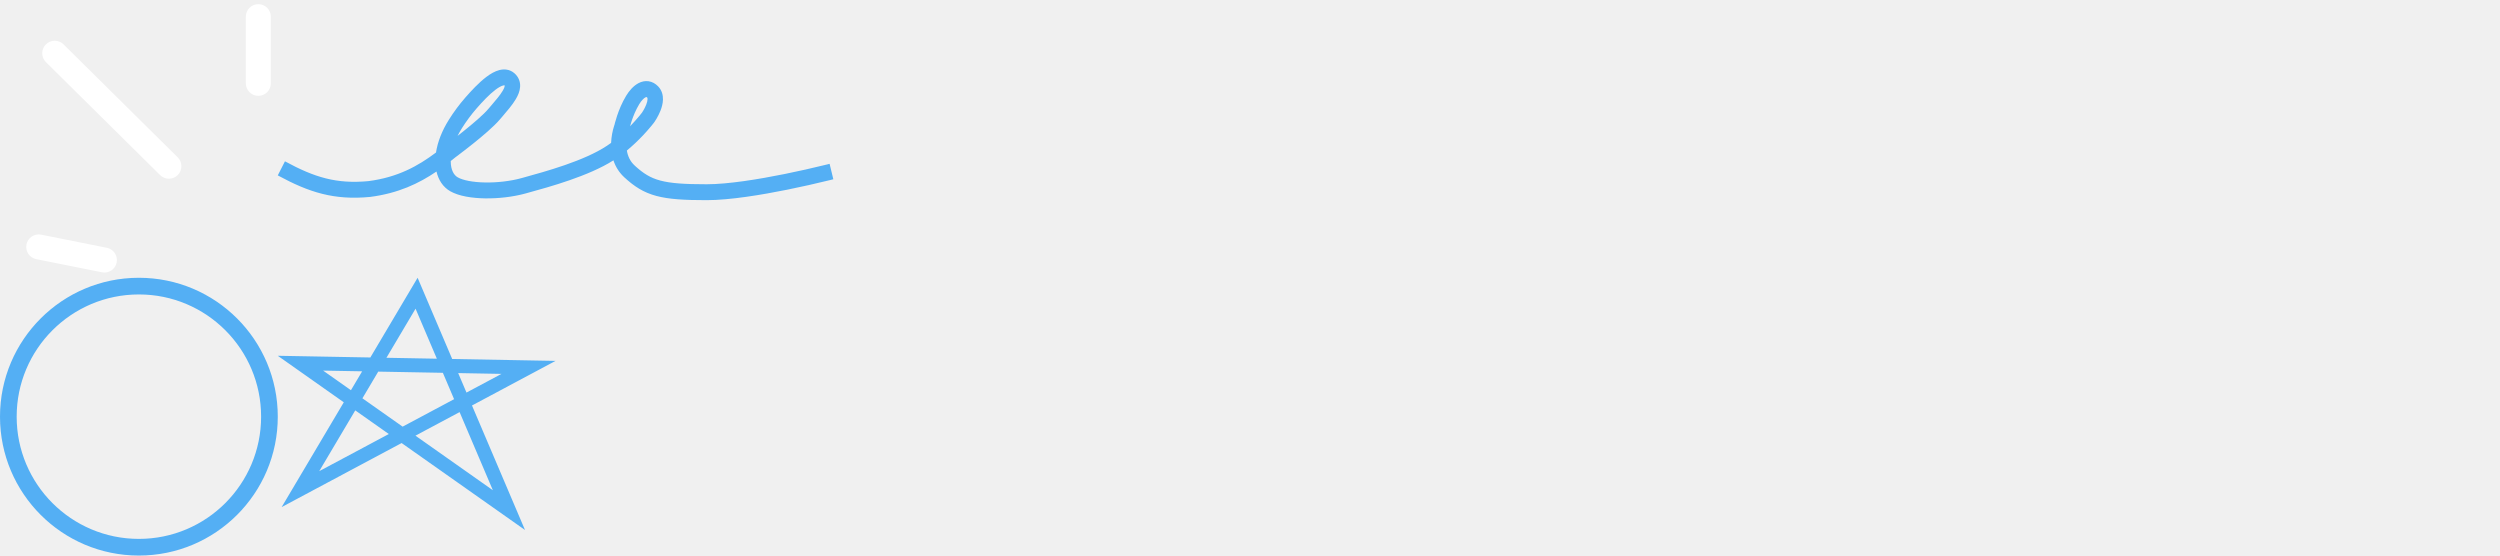
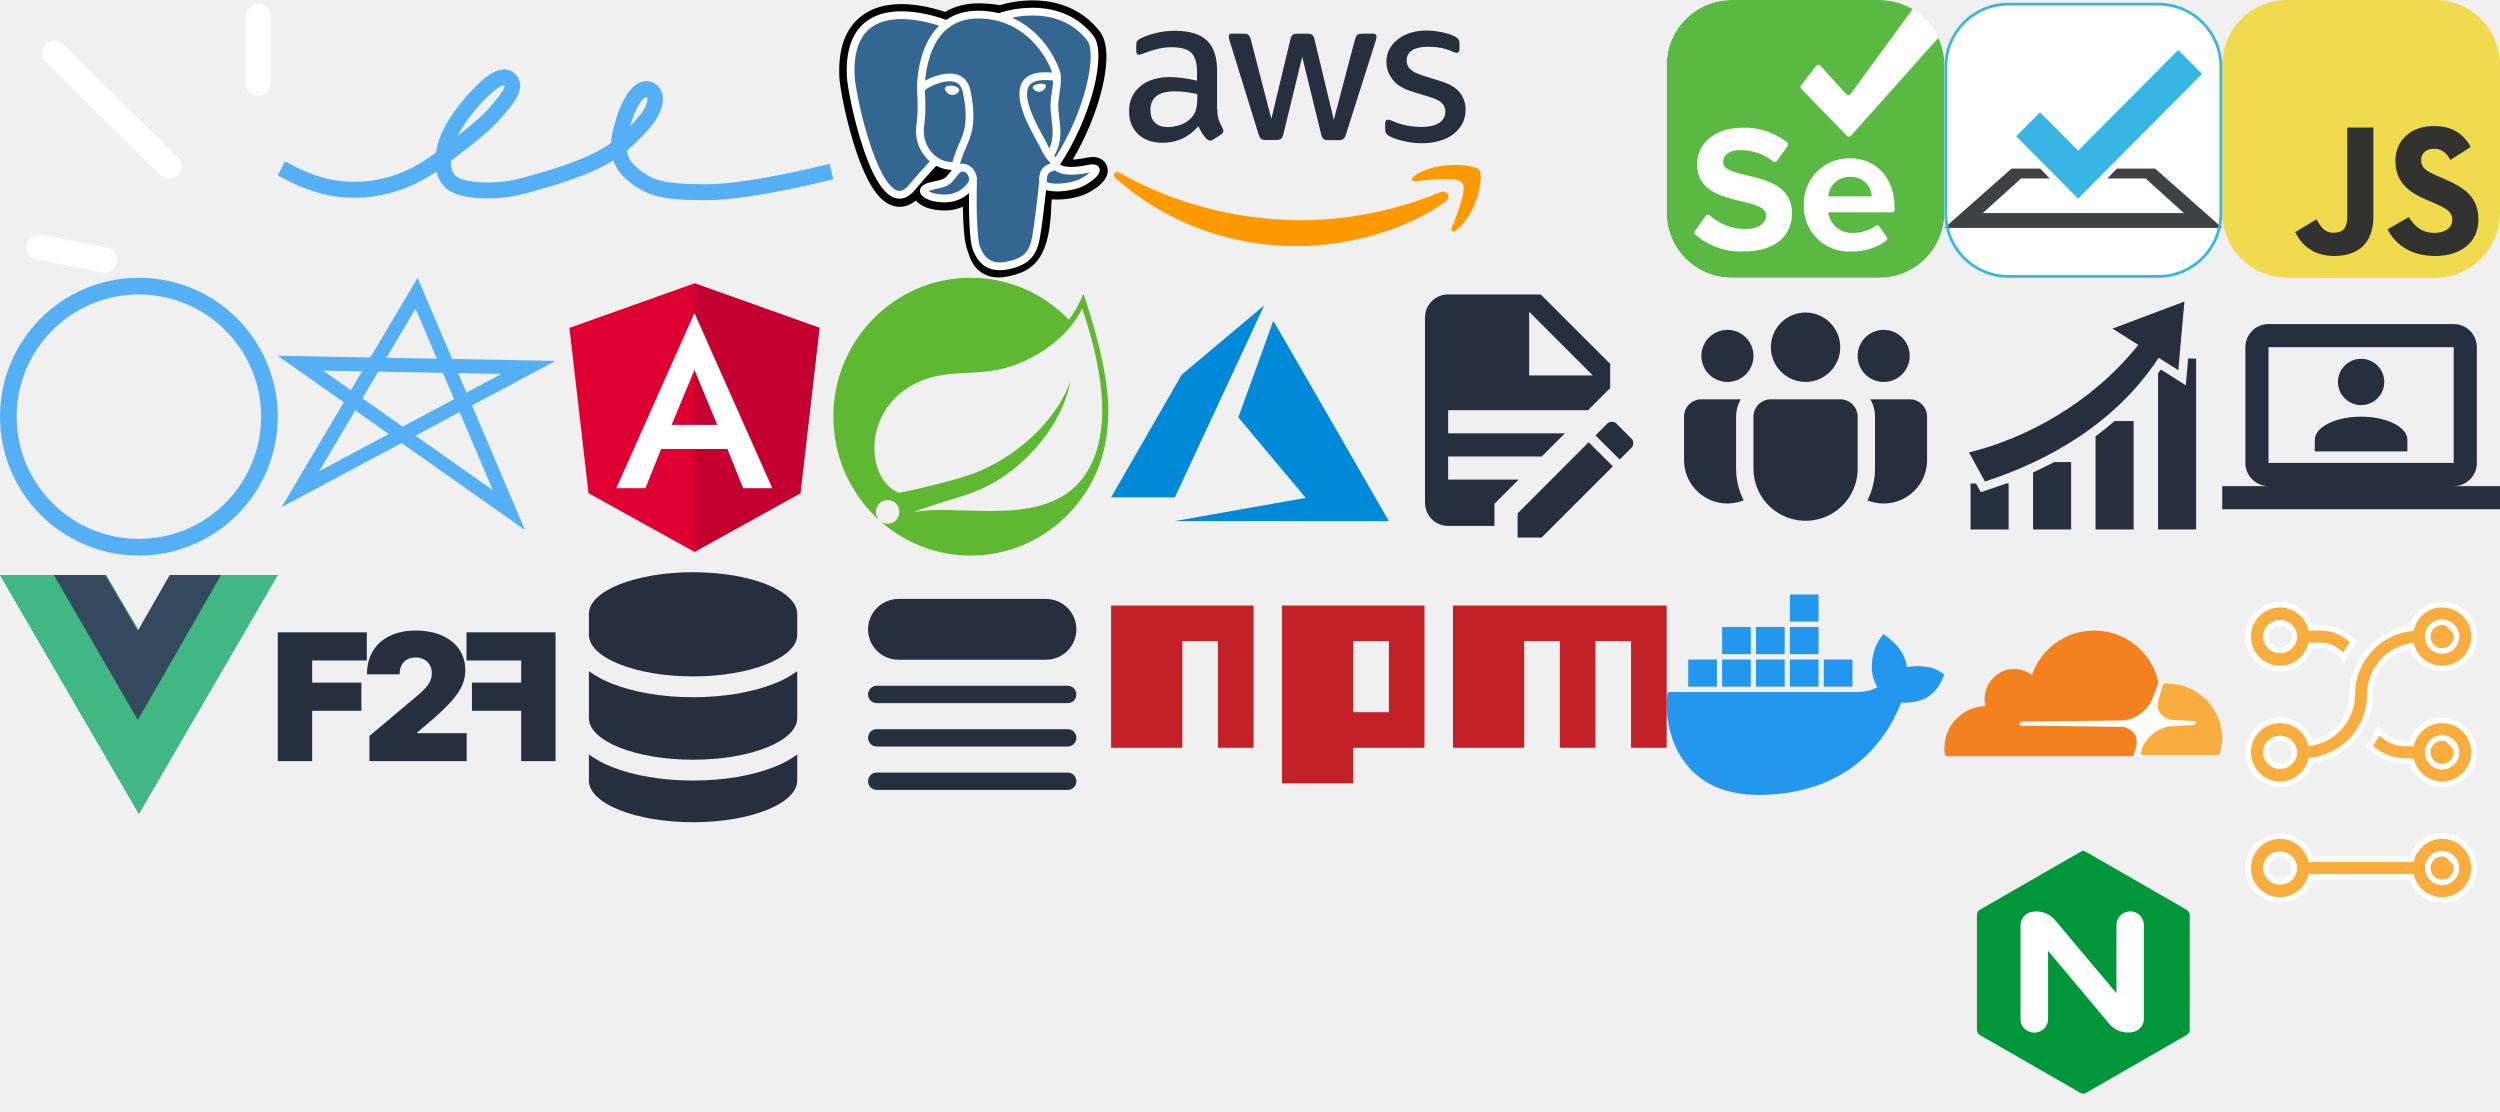
- <svg xmlns="http://www.w3.org/2000/svg" width="900" height="200" fill="none" viewBox="0 0 900 200">
-   <path fill="#54AFF4" fill-rule="evenodd" d="M179.717 25.238c1.716-.45 3.739-.357 5.449 1.113 1.525 1.312 2.193 3.063 2.075 4.918-.104 1.644-.81 3.175-1.555 4.43-1.226 2.065-3.134 4.28-4.781 6.194-.339.393-.666.773-.975 1.137-2.145 2.53-6.243 5.984-9.61 8.678a233.2 233.2 0 0 1-5.874 4.544l-.384.286-.086.064c-.564.457-1.133.913-1.708 1.365v.1c.012 3.179 1.151 4.992 2.499 5.765 1.876 1.075 5.463 1.789 9.928 1.858 4.354.068 9.089-.48 12.973-1.55l.392-.107c8.513-2.342 22.25-6.121 30.442-11.556A40.992 40.992 0 0 0 220 51.433l.005-.11a23.326 23.326 0 0 1 1.1-6.08c.047-.144.089-.264.122-.358l.007-.027.011-.048c.041-.172.102-.416.182-.719.161-.605.404-1.453.739-2.451.664-1.98 1.715-4.63 3.25-7.165 1.046-1.725 2.574-3.575 4.493-4.565 1.001-.516 2.213-.85 3.536-.67 1.348.183 2.533.862 3.506 1.877 1.375 1.433 1.754 3.215 1.715 4.744-.039 1.48-.464 2.897-.908 4.02a20.964 20.964 0 0 1-1.423 2.875 20.795 20.795 0 0 1-.705 1.115l-.051.073-.016.024-.006.008-.002.003-.001.002.009-.013-.05.068v.001l-.008.01-.016.022-.058.076-.21.271c-.181.232-.443.562-.781.972a66.748 66.748 0 0 1-2.879 3.262 64.879 64.879 0 0 1-5.883 5.534c.302 1.944 1.115 3.864 2.824 5.43 3.097 2.842 5.63 4.427 9.186 5.38 3.715.997 8.667 1.34 16.707 1.34 7.75 0 18.75-1.809 27.967-3.668a368.416 368.416 0 0 0 15.047-3.375c.405-.1.719-.18.93-.233l.239-.06.077-.02.673 2.776.672 2.777-.088.023-.251.064-.956.239a373.22 373.22 0 0 1-15.279 3.427c-9.228 1.862-20.693 3.775-29.031 3.775-8.046 0-13.634-.325-18.102-1.523-4.626-1.241-7.918-3.377-11.477-6.642a14.389 14.389 0 0 1-3.982-6.168c-8.979 5.692-22.894 9.516-30.995 11.742l-.741.204c-4.437 1.221-9.687 1.818-14.487 1.743-4.687-.074-9.421-.792-12.538-2.579-2.626-1.506-4.239-4.076-4.94-7.086-6.322 4.29-13.731 7.833-23.879 9.142l-.046.006-.047.004c-12.886 1.21-21.832-1.611-33.161-7.76l2.582-5.066c10.675 5.793 18.535 8.2 30.031 7.13 10.573-1.374 17.797-5.388 24.348-10.297.562-3.736 2.115-7.81 4.69-11.891a62.815 62.815 0 0 1 5.784-7.796c2.088-2.394 4.898-5.457 7.69-7.557 1.384-1.04 2.961-1.998 4.592-2.427Zm47.099 20.222a61.344 61.344 0 0 0 3.399-3.782 42.884 42.884 0 0 0 .857-1.073l.022-.03.006-.008.105-.157c.095-.145.233-.362.393-.633.326-.552.717-1.285 1.025-2.063.319-.805.484-1.496.497-2.005.012-.443-.087-.541-.109-.563l-.003-.002c-.157-.164-.253-.215-.287-.228-.024 0-.127.009-.332.115-.619.319-1.477 1.171-2.269 2.479-1.238 2.045-2.128 4.262-2.712 6.002a34.588 34.588 0 0 0-.592 1.948Zm5.89-10.547s.006 0 .015.003a.068.068 0 0 1-.015-.003Zm2.857 9.055-.05.068.021-.027.019-.027.01-.014Zm-70.832 4.944a210.07 210.07 0 0 0 2.19-1.728c3.429-2.745 7.097-5.875 8.835-7.924.382-.45.761-.892 1.132-1.324 1.64-1.91 3.125-3.64 4.068-5.228.572-.963.733-1.543.75-1.813a.086.086 0 0 1 .007-.03c.007-.022.008-.024-.098-.116-.021-.017-.022-.018-.035-.02h-.006c-.044-.008-.194-.02-.488.058-.635.166-1.542.639-2.694 1.505-2.28 1.715-4.754 4.376-6.835 6.76a57.197 57.197 0 0 0-5.258 7.09 32.626 32.626 0 0 0-1.568 2.77ZM50 194c24.3 0 44-19.699 44-44s-19.7-44-44-44-44 19.699-44 44 19.7 44 44 44Zm0 6c27.614 0 50-22.386 50-50s-22.386-50-50-50-50 22.386-50 50 22.386 50 50 50Zm100.338-100 12.449 29.234 37.213.685-30.084 16.057L189 190.797l-44.416-31.3-43.183 23.049 22.363-37.721L100 128.079l33.328.613L150.338 100Zm-19.964 33.676-14.054-.259 10.021 7.061 4.033-6.802Zm.097 9.713 5.695-9.607 23.265.429 4.042 9.494-18.524 9.887-14.478-10.203Zm-2.577 4.347L114.92 169.62l25.054-13.372-12.08-8.512Zm21.666 9.105 27.87 19.64-11.975-28.124-15.895 8.484Zm18.374-15.517 12.6-6.725-15.585-.287 2.985 7.012Zm-10.666-12.191-18.147-.334 10.479-17.676 7.668 18.01Z" clip-rule="evenodd" />
-   <path fill="#fff" fill-rule="evenodd" d="M93 1.5A4.5 4.5 0 0 1 97.5 6v24a4.5 4.5 0 1 1-9 0V6A4.5 4.5 0 0 1 93 1.5ZM64 63a4.5 4.5 0 0 1-6.364.034l-41.102-40.67a4.5 4.5 0 0 1 6.33-6.398l41.102 40.67A4.5 4.5 0 0 1 64 63ZM42 94.5a4.5 4.5 0 0 1-5.295 3.53L13.03 93.295a4.5 4.5 0 0 1 1.765-8.825l23.675 4.735A4.5 4.5 0 0 1 42 94.5Z" clip-rule="evenodd" />
+ <svg xmlns="http://www.w3.org/2000/svg" width="900" height="400" fill="none" viewBox="0 0 900 400">
+   <g clip-path="url(#a)">
+     <path fill="#019639" d="M749.837 306.25h.204a32.612 32.612 0 0 1 3.037 1.65l33.931 19.519a2.472 2.472 0 0 1 1.294 2.462c-.025 13.716 0 27.428-.016 41.138a2.539 2.539 0 0 1-1.112 1.584 72838.544 72838.544 0 0 1-36.084 20.763 1.832 1.832 0 0 1-2.054.115 17699.304 17699.304 0 0 1-36.09-20.75 2.18 2.18 0 0 1-.94-.851 2.178 2.178 0 0 1-.31-1.23v-41.134a2.166 2.166 0 0 1 1.209-2.094 73485.803 73485.803 0 0 0 33.888-19.5c1.006-.575 1.993-1.184 3.043-1.672Z" />
+     <path fill="#fff" d="M727.397 332.931v33.935a4.704 4.704 0 0 0 1.334 3.396 5.145 5.145 0 0 0 6.438.644 4.89 4.89 0 0 0 2.14-4.04c0-8.188-.015-16.375 0-24.563 7.465 8.938 14.945 17.863 22.441 26.775a8.85 8.85 0 0 0 8.125 2.444 4.879 4.879 0 0 0 3.909-4.285c.017-11.543.017-23.086 0-34.628a4.94 4.94 0 0 0-4.925-4.513 4.943 4.943 0 0 0-4.925 4.513c0 8.319-.05 16.628 0 24.944-7.331-8.644-14.571-17.362-21.875-26.037a8.795 8.795 0 0 0-8.278-3.288 4.936 4.936 0 0 0-4.384 4.703Z" />
+     <g clip-path="url(#b)">
+       <path fill="#FAAD3F" stroke="#fff" stroke-width="2" d="M884.333 312.499a5.17 5.17 0 1 1-5.166-5.166m5.166 5.166a5.171 5.171 0 0 0-5.166-5.166m5.166 5.166v.001h-1l1-.001Zm-5.166-5.166v1l.001-1h-.001Zm-11.73 2h.706l.236-.664c1.591-4.46 5.807-7.669 10.788-7.669 6.339 0 11.5 5.161 11.5 11.5s-5.16 11.499-11.499 11.5a11.485 11.485 0 0 1-10.792-7.666l-.235-.667h-36.282l-.235.667A11.486 11.486 0 0 1 820.832 324c-6.339-.001-11.499-5.161-11.499-11.5s5.16-11.499 11.499-11.5a11.492 11.492 0 0 1 10.792 7.666l.235.667h35.578Zm-51.769 3.122-.002.045.002.045a5.17 5.17 0 0 0 10.331 0l.002-.045-.002-.045a5.174 5.174 0 0 0-5.166-4.939 5.17 5.17 0 0 0-5.165 4.939Z" />
+     </g>
+     <path fill="#FAAD3F" stroke="#fff" stroke-width="2" d="M884.333 270.833a5.167 5.167 0 0 1-3.189 4.781 5.167 5.167 0 0 1-5.638-1.12 5.172 5.172 0 0 1 3.662-8.827m5.165 5.166a5.17 5.17 0 0 0-5.165-5.166m5.165 5.166h-1l1-.001v.001Zm-5.165-5.166-.001 1v-1h.001Zm5.165-36.501a5.167 5.167 0 0 1-3.189 4.781 5.175 5.175 0 0 1-5.638-1.12 5.168 5.168 0 0 1-1.12-5.637 5.175 5.175 0 0 1 4.781-3.19m5.166 5.166a5.17 5.17 0 0 0-5.166-5.166m5.166 5.166v.001h-1l1-.001ZM879.167 224v1l.001-1h-.001Zm-46.6 8.333h-.708l-.235.668a11.486 11.486 0 0 1-10.792 7.666c-6.339-.001-11.499-5.162-11.499-11.5 0-6.339 5.16-11.499 11.499-11.5a11.484 11.484 0 0 1 10.792 7.666l.235.667h3.558c4.562 0 8.744 1.939 11.906 5.145a30.171 30.171 0 0 0-3.544 5.525c-2.055-2.625-5.01-4.337-8.362-4.337h-2.85Zm-16.899-3.211-.002.045.002.044a5.165 5.165 0 0 0 1.592 3.506 5.166 5.166 0 0 0 7.147 0 5.174 5.174 0 0 0 1.592-3.506l.002-.044-.002-.045a5.174 5.174 0 0 0-5.166-4.94 5.17 5.17 0 0 0-5.165 4.94Zm51.769 38.545h.706l.236-.664c1.591-4.461 5.807-7.67 10.788-7.67 6.339 0 11.5 5.161 11.5 11.5s-5.16 11.5-11.499 11.5a11.482 11.482 0 0 1-10.792-7.666l-.235-.667h-2.17c-5.053 0-9.647-2.056-13.075-5.405a30.248 30.248 0 0 0 3.453-5.544c2.338 2.816 5.773 4.616 9.626 4.616h1.462Zm-34.926 6.072-.615.086-.195.59c-1.522 4.591-5.796 7.918-10.868 7.918-6.339 0-11.5-5.16-11.5-11.5 0-6.339 5.16-11.499 11.499-11.5a11.503 11.503 0 0 1 10.698 7.36l.303.788.828-.168a17.681 17.681 0 0 0 14.172-17.312V250c0-12.092 9.003-22.099 20.656-23.739l.615-.086.195-.59c1.522-4.591 5.796-7.918 10.868-7.918 6.339 0 11.5 5.16 11.5 11.5 0 6.338-5.16 11.499-11.499 11.5a11.498 11.498 0 0 1-6.486-2.026 11.497 11.497 0 0 1-4.212-5.334l-.304-.788-.827.168a17.681 17.681 0 0 0-14.172 17.312V250c0 12.092-9.003 22.099-20.656 23.739Zm-16.843-2.95-.002.044.002.045a5.17 5.17 0 0 0 10.331 0l.002-.045-.002-.044a5.174 5.174 0 0 0-5.166-4.94 5.166 5.166 0 0 0-3.573 1.434 5.165 5.165 0 0 0-1.592 3.506Z" />
+     <g clip-path="url(#c)">
+       <path fill="#fff" d="m779.046 246.295-2.075-.83c-9.75 21.939-48.539 8.601-50.873 15.128-.389 4.408 21.182.838 36.604 1.585 4.702.228 7.06 3.778 5.064 9.564l3.933.012c4.537-14.144 19.017-6.925 19.622-11.593-.994-3.07-16.641 0-12.275-13.866Z" />
+       <path fill="#F4811F" d="M768.88 269.323c.622-2.074.415-4.149-.623-5.394-1.037-1.245-2.489-2.074-4.357-2.282l-36.099-.415c-.208 0-.415-.207-.622-.207-.208-.208-.208-.415 0-.623.207-.414.414-.622.829-.622l36.307-.415c4.357-.207 8.922-3.735 10.581-7.884l2.075-5.394c0-.208.208-.415 0-.623-2.282-10.58-11.826-18.464-23.029-18.464-10.374 0-19.295 6.639-22.407 15.975-2.074-1.452-4.564-2.282-7.469-2.074-4.979.414-8.921 4.563-9.543 9.543-.208 1.245 0 2.49.207 3.734-8.091.208-14.73 6.847-14.73 15.145 0 .83 0 1.453.207 2.282 0 .416.415.623.623.623h66.597c.415 0 .83-.207.83-.623l.623-2.282Z" />
+       <path fill="#FAAD3F" d="M780.291 246.087h-1.038c-.207 0-.415.207-.622.415l-1.452 4.979c-.623 2.074-.415 4.15.622 5.394 1.037 1.245 2.49 2.075 4.357 2.283l7.676.415c.207 0 .415.207.623.207.207.207.207.415 0 .622-.208.416-.415.623-.83.623l-7.884.415c-4.357.207-8.921 3.734-10.581 7.883l-.415 1.868c-.208.207 0 .622.415.622h27.386c.415 0 .622-.207.622-.622.415-1.66.83-3.527.83-5.395 0-10.788-8.921-19.709-19.709-19.709Z" />
+     </g>
+     <g clip-path="url(#d)">
+       <path fill="#2396ED" d="M697.936 241.538c-2.252-1.563-7.412-2.149-11.447-1.367-.469-3.907-2.627-7.324-6.38-10.351l-2.158-1.563-1.501 2.246c-1.876 2.93-2.815 7.031-2.533 10.938.093 1.366.562 3.808 1.97 5.956-1.313.782-4.035 1.758-7.6 1.758h-67.836l-.187.781c-.657 3.906-.657 16.113 7.037 25.487 5.817 7.129 14.449 10.742 25.801 10.742 24.583 0 42.785-11.816 51.323-33.202 3.378.098 10.602 0 14.262-7.324.094-.195.281-.586.938-2.05l.375-.782-2.064-1.269ZM654.682 214h-10.32v9.765h10.32V214Zm0 11.718h-10.32v9.766h10.32v-9.766Zm-12.197 0h-10.32v9.766h10.32v-9.766Zm-12.197 0h-10.321v9.766h10.321v-9.766Zm-12.198 11.719h-10.32v9.765h10.32v-9.766.001Zm12.198 0h-10.321v9.765h10.321v-9.765Zm12.197 0h-10.32v9.765h10.32v-9.765Zm12.198 0h-10.322v9.765h10.322v-9.765Zm12.197 0h-10.321v9.765h10.321v-9.765Z" />
+     </g>
+     <path fill="#C12127" d="M461.538 282h25.641v-12.8h25.642V218h-51.283v64Zm25.642-51.2H500v25.599h-12.82V230.8Zm35.897-12.8v51.2h25.641v-38.4h12.82v38.4h12.821v-38.4h12.82v38.4H600V218h-76.923ZM400 269.2h25.641v-38.4h12.82v38.4h12.821V218H400v51.2Z" />
+     <path fill="#252F3E" d="M323.437 215.625c-2.9 0-5.682 1.152-7.733 3.204a10.933 10.933 0 0 0 0 15.467 10.933 10.933 0 0 0 7.733 3.204h53.125c2.901 0 5.683-1.152 7.734-3.204a10.934 10.934 0 0 0 0-15.467 10.934 10.934 0 0 0-7.734-3.204h-53.125Zm-7.812 31.25a3.125 3.125 0 1 0 0 6.25h68.75a3.125 3.125 0 1 0 0-6.25h-68.75Zm-3.125 18.75a3.125 3.125 0 0 1 3.125-3.125h68.75a3.125 3.125 0 1 1 0 6.25h-68.75a3.125 3.125 0 0 1-3.125-3.125Zm3.125 12.5a3.125 3.125 0 1 0 0 6.25h68.75a3.125 3.125 0 1 0 0-6.25h-68.75ZM212 221.002c0-8.286 16.791-15.002 37.502-15.002 20.711 0 37.502 6.716 37.502 15.002v7.498c0 8.286-16.791 15.002-37.502 15.002-20.711 0-37.502-6.716-37.502-15.002v-7.498Z" />
+     <path fill="#252F3E" d="M212 241.629v16.875c0 8.274 16.791 14.996 37.502 14.996 20.711 0 37.502-6.716 37.502-15.002v-16.869a36.63 36.63 0 0 1-8.202 4.444c-7.869 3.15-18.236 4.927-29.3 4.927-11.059 0-21.426-1.783-29.295-4.927a36.623 36.623 0 0 1-8.201-4.444H212Z" />
+     <path fill="#252F3E" d="M287.004 271.633a36.67 36.67 0 0 1-8.202 4.438c-7.875 3.15-18.236 4.927-29.306 4.927-11.058 0-21.425-1.777-29.295-4.927a36.623 36.623 0 0 1-8.201-4.444v9.371c0 8.286 16.791 15.002 37.502 15.002 20.711 0 37.502-6.716 37.502-15.002v-9.365Z" />
+     <path fill="#41B883" d="M80 207h20l-50 86-50-86h38.25L50 226.942 61.5 207H80Z" />
+     <path fill="#41B883" d="m0 207 50 86 50-86H80l-30 51.6L19.75 207H0Z" />
+     <path fill="#35495E" d="m19.388 207 30.227 52.214L79.592 207H61.106l-11.491 20.082L37.874 207H19.388Z" />
+     <path fill="#252F3E" d="m786.387 108.568-25.91 9.73 9.298 5.862c-16.611 20.918-40.64 33.803-60.943 38.707l5.752 10.477c22.812-7.436 46.965-20.848 62.521-44.543l7.084 4.465 2.198-24.698Zm1.353 20.514-.844 9.633-9.017-5.695c-.316.474-.65.931-.984 1.406v56.179h13.71v-61.523h-2.865Zm-26.472 22.5a111.807 111.807 0 0 1-6.873 5.484v33.539h13.71v-39.023h-6.837Zm-21.745 14.766a138.49 138.49 0 0 1-7.628 3.726v20.531h13.71v-24.257h-6.082Zm-30.128 7.734v16.523h13.71v-16.523h-.998a177.47 177.47 0 0 1-7.796 2.689l-1.241.387-1.687-3.076h-1.988ZM521.333 106a8.304 8.304 0 0 0-8.333 8.333V181a8.334 8.334 0 0 0 8.333 8.333H538v-7.958l8.708-8.708h-25.375v-8.334h33.709l8.333-8.333h-42.042v-8.333h50.375l7.959-7.959V131l-25-25h-33.334Zm29.167 6.25 22.917 22.917H550.5V112.25Zm29.792 39.583a2.301 2.301 0 0 0-1.667.667l-4.25 4.25 8.708 8.667 4.25-4.209c.875-.916.875-2.416 0-3.291l-5.416-5.417a2.258 2.258 0 0 0-1.625-.667Zm-8.375 7.375-25.584 25.625v8.667H555l25.625-25.625-8.708-8.667Z" />
+     <path fill="#54AFF4" fill-rule="evenodd" d="M179.717 25.238c1.716-.45 3.739-.357 5.449 1.113 1.525 1.312 2.193 3.063 2.075 4.918-.104 1.644-.81 3.175-1.555 4.43-1.226 2.065-3.134 4.28-4.781 6.194-.339.393-.666.773-.975 1.137-2.145 2.53-6.243 5.984-9.61 8.678a233.2 233.2 0 0 1-5.874 4.544l-.384.286-.086.064c-.564.457-1.133.913-1.708 1.365v.1c.012 3.179 1.151 4.992 2.499 5.765 1.876 1.075 5.463 1.789 9.928 1.858 4.354.068 9.089-.48 12.973-1.55l.392-.107c8.513-2.342 22.25-6.121 30.442-11.556A40.992 40.992 0 0 0 220 51.433l.005-.11a23.326 23.326 0 0 1 1.1-6.08c.047-.144.089-.264.122-.358l.007-.027.011-.048c.041-.172.102-.416.182-.719.161-.605.404-1.453.739-2.451.664-1.98 1.715-4.63 3.25-7.165 1.046-1.725 2.574-3.575 4.493-4.565 1.001-.516 2.213-.85 3.536-.67 1.348.183 2.533.862 3.506 1.877 1.375 1.433 1.754 3.215 1.715 4.744-.039 1.48-.464 2.897-.908 4.02a20.964 20.964 0 0 1-1.423 2.875 20.795 20.795 0 0 1-.705 1.115l-.051.073-.016.024-.006.008-.002.003-.001.002.009-.013-.05.068v.001l-.008.01-.016.022-.058.076-.21.271c-.181.232-.443.562-.781.972a66.748 66.748 0 0 1-2.879 3.262 64.879 64.879 0 0 1-5.883 5.534c.302 1.944 1.115 3.864 2.824 5.43 3.097 2.842 5.63 4.427 9.186 5.38 3.715.997 8.667 1.34 16.707 1.34 7.75 0 18.75-1.809 27.967-3.668a368.416 368.416 0 0 0 15.047-3.375c.405-.1.719-.18.93-.233l.239-.06.077-.02.673 2.776.672 2.777-.088.023-.251.064-.956.239a373.22 373.22 0 0 1-15.279 3.427c-9.228 1.862-20.693 3.775-29.031 3.775-8.046 0-13.634-.325-18.102-1.523-4.626-1.241-7.918-3.377-11.477-6.642a14.389 14.389 0 0 1-3.982-6.168c-8.979 5.692-22.894 9.516-30.995 11.742l-.741.204c-4.437 1.221-9.687 1.818-14.487 1.743-4.687-.074-9.421-.792-12.538-2.579-2.626-1.506-4.239-4.076-4.94-7.086-6.322 4.29-13.731 7.833-23.879 9.142l-.046.006-.047.004c-12.886 1.21-21.832-1.611-33.161-7.76l2.582-5.066c10.675 5.793 18.535 8.2 30.031 7.13 10.573-1.374 17.797-5.388 24.348-10.297.562-3.736 2.115-7.81 4.69-11.891a62.815 62.815 0 0 1 5.784-7.796c2.088-2.394 4.898-5.457 7.69-7.557 1.384-1.04 2.961-1.998 4.592-2.427Zm47.099 20.222a61.344 61.344 0 0 0 3.399-3.782 42.884 42.884 0 0 0 .857-1.073l.022-.03.006-.008.105-.157c.095-.145.233-.362.393-.633.326-.552.717-1.285 1.025-2.063.319-.805.484-1.496.497-2.005.012-.443-.087-.541-.109-.563l-.003-.002c-.157-.164-.253-.215-.287-.228-.024 0-.127.009-.332.115-.619.319-1.477 1.171-2.269 2.479-1.238 2.045-2.128 4.262-2.712 6.002a34.588 34.588 0 0 0-.592 1.948Zm5.89-10.547s.006 0 .015.003a.068.068 0 0 1-.015-.003Zm2.857 9.055-.05.068.021-.027.019-.027.01-.014Zm-70.832 4.944a210.07 210.07 0 0 0 2.19-1.728c3.429-2.745 7.097-5.875 8.835-7.924.382-.45.761-.892 1.132-1.324 1.64-1.91 3.125-3.64 4.068-5.228.572-.963.733-1.543.75-1.813a.086.086 0 0 1 .007-.03c.007-.022.008-.024-.098-.116-.021-.017-.022-.018-.035-.02h-.006c-.044-.008-.194-.02-.488.058-.635.166-1.542.639-2.694 1.505-2.28 1.715-4.754 4.376-6.835 6.76a57.197 57.197 0 0 0-5.258 7.09 32.626 32.626 0 0 0-1.568 2.77ZM50 194c24.3 0 44-19.699 44-44s-19.7-44-44-44-44 19.699-44 44 19.7 44 44 44Zm0 6c27.614 0 50-22.386 50-50s-22.386-50-50-50-50 22.386-50 50 22.386 50 50 50Zm100.338-100 12.449 29.234 37.213.685-30.084 16.057L189 190.797l-44.416-31.3-43.183 23.049 22.363-37.721L100 128.079l33.328.613L150.338 100Zm-19.964 33.676-14.054-.259 10.021 7.061 4.033-6.802Zm.097 9.713 5.695-9.607 23.265.429 4.042 9.494-18.524 9.887-14.478-10.203Zm-2.577 4.347L114.92 169.62l25.054-13.372-12.08-8.512Zm21.666 9.105 27.87 19.64-11.975-28.124-15.895 8.484Zm18.374-15.517 12.6-6.725-15.585-.287 2.985 7.012Zm-10.666-12.191-18.147-.334 10.479-17.676 7.668 18.01Z" clip-rule="evenodd" />
+     <path fill="#fff" fill-rule="evenodd" d="M93 1.5A4.5 4.5 0 0 1 97.5 6v24a4.5 4.5 0 1 1-9 0V6A4.5 4.5 0 0 1 93 1.5ZM64 63a4.5 4.5 0 0 1-6.364.034l-41.102-40.67a4.5 4.5 0 0 1 6.33-6.398l41.102 40.67A4.5 4.5 0 0 1 64 63ZM42 94.5a4.5 4.5 0 0 1-5.295 3.53L13.03 93.295a4.5 4.5 0 0 1 1.765-8.825l23.675 4.735A4.5 4.5 0 0 1 42 94.5Z" clip-rule="evenodd" />
+     <path fill="#DD0031" d="m250 102-45 16.047 6.864 59.501L250 198.67l38.136-21.122L295 118.047 250 102Z" />
+     <path fill="#C3002F" d="M250 102v10.73-.048 85.988l38.136-21.122L295 118.047 250 102Z" />
+     <path fill="#fff" d="m250 112.682-28.131 63.077h10.489l5.655-14.113h23.877l5.656 14.113h10.488L250 112.682Zm8.217 40.263h-16.434L250 133.176l8.217 19.769Z" />
+     <path fill="#252F3E" d="M438.221 39.183c0 1.597.176 2.892.484 3.841.351.95.79 1.985 1.405 3.108.22.345.308.69.308.992 0 .432-.264.863-.835 1.295l-2.767 1.813c-.396.259-.791.388-1.142.388-.44 0-.879-.216-1.318-.604a13.429 13.429 0 0 1-1.582-2.029 33.243 33.243 0 0 1-1.361-2.546c-3.427 3.97-7.732 5.956-12.915 5.956-3.69 0-6.634-1.036-8.786-3.108-2.153-2.071-3.251-4.833-3.251-8.286 0-3.669 1.318-6.647 3.998-8.89 2.679-2.245 6.237-3.367 10.762-3.367 1.494 0 3.031.13 4.657.345 1.625.216 3.294.561 5.051.95V25.89c0-3.28-.703-5.568-2.064-6.906-1.406-1.338-3.778-1.985-7.161-1.985a20.32 20.32 0 0 0-4.744.561 35.447 35.447 0 0 0-4.744 1.468c-.703.302-1.23.474-1.538.56-.307.087-.527.13-.703.13-.615 0-.922-.431-.922-1.338v-2.115c0-.69.088-1.208.307-1.51.22-.302.615-.604 1.23-.907 1.538-.776 3.383-1.424 5.535-1.942 2.153-.56 4.437-.82 6.853-.82 5.228 0 9.05 1.166 11.51 3.496 2.416 2.33 3.646 5.87 3.646 10.617v13.984h.087Zm-17.835 6.56c1.45 0 2.944-.259 4.525-.777 1.582-.518 2.987-1.467 4.173-2.762.703-.82 1.23-1.726 1.494-2.762.263-1.036.439-2.288.439-3.755v-1.813a37.295 37.295 0 0 0-4.041-.733 33.702 33.702 0 0 0-4.13-.26c-2.943 0-5.095.562-6.545 1.727-1.449 1.165-2.152 2.805-2.152 4.963 0 2.029.527 3.54 1.625 4.575 1.054 1.08 2.592 1.597 4.612 1.597Zm35.275 4.661c-.791 0-1.318-.13-1.669-.431-.352-.26-.659-.864-.923-1.684l-10.323-33.361c-.264-.864-.395-1.425-.395-1.727 0-.69.351-1.079 1.054-1.079h4.305c.835 0 1.406.13 1.713.432.352.259.615.863.879 1.683l7.38 28.571 6.853-28.571c.219-.863.483-1.424.834-1.683.352-.26.967-.432 1.757-.432h3.515c.834 0 1.405.13 1.757.432.351.259.659.863.834 1.683l6.941 28.917 7.6-28.917c.263-.863.571-1.424.878-1.683.352-.26.923-.432 1.713-.432h4.086c.703 0 1.098.345 1.098 1.08 0 .215-.044.43-.088.69a6.113 6.113 0 0 1-.307 1.079l-10.587 33.362c-.264.863-.571 1.424-.923 1.683-.351.259-.922.431-1.669.431h-3.778c-.834 0-1.405-.13-1.757-.431-.351-.302-.659-.863-.835-1.727l-6.808-27.837-6.765 27.794c-.22.863-.484 1.424-.835 1.727-.351.302-.966.431-1.757.431h-3.778Zm56.448 1.165c-2.284 0-4.569-.258-6.765-.776-2.196-.518-3.91-1.08-5.052-1.727-.703-.388-1.186-.82-1.362-1.208a3.012 3.012 0 0 1-.263-1.209v-2.2c0-.907.351-1.339 1.01-1.339.264 0 .527.044.791.13.264.086.659.259 1.098.431a24.214 24.214 0 0 0 4.832 1.511c1.757.345 3.471.518 5.228.518 2.767 0 4.92-.475 6.413-1.424 1.494-.95 2.285-2.33 2.285-4.1 0-1.209-.396-2.202-1.186-3.022-.791-.82-2.285-1.553-4.437-2.244l-6.37-1.942c-3.207-.993-5.579-2.46-7.028-4.402-1.45-1.9-2.197-4.014-2.197-6.258 0-1.813.396-3.41 1.186-4.791a11.162 11.162 0 0 1 3.163-3.539c1.318-.993 2.811-1.726 4.569-2.244 1.757-.518 3.602-.734 5.535-.734.966 0 1.976.043 2.943.173 1.01.13 1.933.302 2.855.474.879.216 1.713.432 2.504.69.791.26 1.406.519 1.845.778.615.345 1.054.69 1.318 1.079.263.345.395.82.395 1.424v2.028c0 .907-.351 1.382-1.01 1.382-.352 0-.923-.173-1.669-.518-2.504-1.123-5.316-1.684-8.435-1.684-2.504 0-4.48.389-5.842 1.209-1.362.82-2.065 2.072-2.065 3.841 0 1.208.44 2.244 1.318 3.064.879.82 2.504 1.64 4.832 2.374l6.238 1.942c3.163.993 5.447 2.374 6.809 4.144s2.021 3.798 2.021 6.042c0 1.856-.396 3.539-1.142 5.006-.791 1.468-1.845 2.763-3.207 3.798-1.362 1.08-2.987 1.856-4.876 2.417-1.977.604-4.042.907-6.282.907Z" />
+     <path fill="#F90" fill-rule="evenodd" d="M520.411 72.545C505.959 83.032 484.961 88.6 466.907 88.6c-25.303 0-48.102-9.193-65.322-24.471-1.362-1.209-.132-2.849 1.494-1.9 18.625 10.618 41.6 17.049 65.365 17.049 16.034 0 33.649-3.28 49.859-10.013 2.416-1.08 4.481 1.553 2.108 3.28Z" clip-rule="evenodd" />
+     <path fill="#F90" fill-rule="evenodd" d="M526.43 65.812c-1.845-2.33-12.213-1.122-16.913-.561-1.406.173-1.625-1.036-.351-1.942 8.258-5.697 21.832-4.057 23.414-2.158 1.581 1.942-.44 15.278-8.171 21.666-1.186.992-2.328.475-1.801-.82 1.757-4.273 5.667-13.897 3.822-16.185Z" clip-rule="evenodd" />
+     <path fill="#0089D6" d="M446.262 183.456c12.848-2.274 23.46-4.155 23.581-4.181l.222-.047-12.129-14.455c-6.672-7.95-12.13-14.485-12.13-14.523 0-.071 12.525-34.626 12.595-34.749.024-.041 8.547 14.702 20.662 35.738l20.779 36.084.158.277-38.548-.005-38.549-.005 23.359-4.134ZM400 179.048c0-.02 5.715-9.96 12.701-22.089l12.701-22.051 14.801-12.445c8.141-6.844 14.823-12.452 14.85-12.463.027-.01-.08.26-.238.6l-16.072 34.538-15.786 33.918-11.478.015c-6.314.007-11.479-.003-11.479-.023Z" />
+     <path fill="#5FB832" d="M389.865 172.003c-12.185 16.419-38.213 10.877-54.901 11.674 0 0-2.954.166-5.929.662 0 0 1.125-.486 2.56-.986 11.72-4.099 17.259-4.923 24.381-8.623 13.381-6.932 26.698-22.033 29.407-37.72-5.093 15.087-20.583 28.073-34.688 33.346-9.654 3.603-27.112 7.109-27.115 7.111.008.012-.696-.37-.705-.378-11.873-5.843-12.216-31.851 9.348-40.235 9.454-3.678 18.498-1.658 28.718-4.118 10.901-2.622 23.527-10.886 28.658-21.69 5.753 17.258 12.664 44.259.266 60.957Zm.212-66.305c-1.451 3.485-3.221 6.626-5.262 9.436-8.983-9.325-21.52-15.134-35.379-15.134C322.175 100 300 122.431 300 149.997c0 14.451 6.099 27.485 15.822 36.62l1.083.97a4.31 4.31 0 0 1-.621-6.006 4.197 4.197 0 0 1 5.941-.632c1.813 1.486 2.09 4.178.621 6.011a4.188 4.188 0 0 1-5.936.631l.737.66c8.601 7.325 19.688 11.749 31.789 11.749 26.057 0 47.453-20.509 49.285-46.395 1.356-12.674-2.345-28.768-8.644-47.907Z" />
+     <path fill="#F0DB4F" d="M876.562 0h-53.124C810.493 0 800 10.493 800 23.438v53.124C800 89.507 810.493 100 823.438 100h53.124C889.507 100 900 89.507 900 76.562V23.438C900 10.492 889.507 0 876.562 0Z" />
+     <path fill="#323330" d="m826.294 83.567 7.652-4.631c1.477 2.617 2.82 4.832 6.041 4.832 3.088 0 5.035-1.207 5.035-5.906V45.91h9.398v32.085c0 9.733-5.706 14.164-14.03 14.164-7.518 0-11.881-3.894-14.097-8.593m33.231-1.006 7.651-4.43c2.015 3.29 4.633 5.706 9.264 5.706 3.894 0 6.377-1.947 6.377-4.632 0-3.222-2.551-4.363-6.847-6.242l-2.349-1.008c-6.78-2.886-11.277-6.51-11.277-14.163 0-7.048 5.37-12.419 13.761-12.419 5.974 0 10.27 2.081 13.358 7.519l-7.317 4.698c-1.611-2.886-3.356-4.027-6.041-4.027-2.752 0-4.498 1.745-4.498 4.027 0 2.82 1.746 3.961 5.773 5.707l2.349 1.006c7.988 3.424 12.486 6.914 12.486 14.767 0 8.46-6.646 13.09-15.573 13.09-8.727 0-14.365-4.161-17.117-9.599Z" />
+     <mask id="e" width="100" height="100" x="600" y="0" maskUnits="userSpaceOnUse" style="mask-type:luminance">
+       <path fill="#fff" d="M676.562 0h-53.124C610.493 0 600 10.493 600 23.438v53.124C600 89.507 610.493 100 623.438 100h53.124C689.507 100 700 89.507 700 76.562V23.438C700 10.492 689.507 0 676.562 0Z" />
+     </mask>
+     <g mask="url(#e)">
+       <path fill="#59B943" d="M676.562 0h-53.124C610.493 0 600 10.493 600 23.438v53.124C600 89.507 610.493 100 623.438 100h53.124C689.507 100 700 89.507 700 76.562V23.438C700 10.492 689.507 0 676.562 0Z" />
+       <path fill="#fff" fill-rule="evenodd" d="M691.319-2.344H700v104.297h-.807a.777.777 0 0 0 .294-.057.778.778 0 0 0 .416-.416.76.76 0 0 0 .059-.294V13.178a.711.711 0 0 0-.446-.905.717.717 0 0 0-.907.445l-32.296 36.166a.987.987 0 0 1-1.445 0l-16.486-16.963a.978.978 0 0 1 0-1.227l5.443-6.963a.992.992 0 0 1 .8-.41.985.985 0 0 1 .8.41l9.227 10.184a.99.99 0 0 0 1.169.258.98.98 0 0 0 .338-.258L691.873-1.24a.712.712 0 0 0 .049-.715.71.71 0 0 0-.603-.39Zm-90.55 0H600v.767a.767.767 0 0 1 .769-.767ZM600 101.186v.767h.769a.775.775 0 0 1-.71-.473.76.76 0 0 1-.059-.294Zm66.003-37.499a7.635 7.635 0 0 0-5.214 1.845 7.545 7.545 0 0 0-2.578 4.867.248.248 0 0 0 .046.213.25.25 0 0 0 .198.091h15.127a.253.253 0 0 0 .184-.082.226.226 0 0 0 .051-.089.222.222 0 0 0 .009-.102 7.303 7.303 0 0 0-2.518-4.969 7.392 7.392 0 0 0-5.305-1.773Zm-55.792 20.69a24.896 24.896 0 0 0 17.655 6.134h-.031c11.658 0 17.286-5.95 17.286-13.743 0-9.772-9.093-11.949-16.266-13.666-4.669-1.118-8.524-2.041-8.524-4.739 0-2.577 2.214-4.325 6.151-4.325a18.734 18.734 0 0 1 11.811 4.05.95.95 0 0 0 1.093.102.946.946 0 0 0 .291-.256l3.783-5.246a.949.949 0 0 0 0-1.319 24.278 24.278 0 0 0-16.148-5.399c-10.211 0-16.362 5.952-16.362 13.099 0 9.61 8.749 11.682 15.865 13.367 4.877 1.155 8.987 2.128 8.987 5.222 0 2.454-2.461 4.785-7.505 4.785a18.94 18.94 0 0 1-12.918-5.03.956.956 0 0 0-1.323.337l-3.845 5.368a.951.951 0 0 0 0 1.258Zm71.793-8.471a.829.829 0 0 0 .057-.334l-.031-.981c0-10.46-6.49-17.608-16.055-17.608a16.348 16.348 0 0 0-11.896 4.832 16.288 16.288 0 0 0-3.581 5.477 16.244 16.244 0 0 0-1.132 6.44 16.162 16.162 0 0 0 4.838 12.184 16.271 16.271 0 0 0 12.294 4.626 20.552 20.552 0 0 0 12.61-3.927.856.856 0 0 0 .185-1.134l-2.768-4.02a.834.834 0 0 0-1.231-.183 14.235 14.235 0 0 1-7.874 2.577 8.664 8.664 0 0 1-5.999-1.772 8.618 8.618 0 0 1-3.228-5.345.283.283 0 0 1 .059-.205.278.278 0 0 1 .187-.102H681.2a.835.835 0 0 0 .804-.525Z" clip-rule="evenodd" />
+     </g>
+     <rect width="99" height="98" x="700.5" y="1.5" fill="#fff" rx="22.5" />
+     <path fill="#404142" d="m762.07 60.696-3.448 3.558h13.794l13.793 12.453h-72.415l13.793-12.453h10.346l-3.453-3.558h-10.341L700 82.045h100l-24.137-21.349H762.07Z" />
+     <path fill="#37B5E5" d="M792.744 26.625 784.165 18 748.14 54.233 734.418 40.43l-8.576 8.627 22.301 22.43 44.601-44.859v-.002Z" />
+     <rect width="99" height="98" x="700.5" y="1.5" stroke="#37B5E5" rx="22.5" />
+     <path fill="#000" d="M398.532 59.881c-.581-1.76-2.103-2.987-4.072-3.282-.928-.138-1.991-.08-3.249.18-2.192.453-3.819.625-5.006.658 4.481-7.57 8.124-16.202 10.222-24.328 3.391-13.14 1.579-19.126-.539-21.834C390.283 4.11 382.105.26 372.24.141c-5.263-.064-9.883.975-12.294 1.723-2.244-.396-4.656-.617-7.188-.658-4.746-.076-8.939.96-12.522 3.087a57.065 57.065 0 0 0-8.844-2.221c-8.646-1.42-15.615-.314-20.713 3.29-6.172 4.362-9.034 11.943-8.504 22.53.168 3.361 2.047 13.588 5.005 23.287 1.701 5.575 3.514 10.205 5.39 13.762 2.66 5.043 5.506 8.013 8.701 9.08 1.791.597 5.045 1.015 8.468-1.837.433.526 1.012 1.048 1.78 1.533a11.853 11.853 0 0 0 3.36 1.417c4.293 1.074 8.314.805 11.745-.7.021.61.037 1.194.051 1.698.023.817.045 1.618.075 2.367.204 5.066.548 9.005 1.569 11.761.056.152.131.383.21.628.51 1.56 1.361 4.171 3.527 6.216 2.243 2.119 4.956 2.768 7.441 2.768 1.246 0 2.435-.163 3.478-.387 3.717-.797 7.939-2.011 10.993-6.363 2.888-4.114 4.291-10.31 4.545-20.072l.093-.79.06-.517.68.06.176.012c3.786.172 8.415-.63 11.259-1.953 2.246-1.043 9.446-4.846 7.751-9.98Z" />
+     <path fill="#336791" d="M392.058 60.88c-11.258 2.323-12.032-1.49-12.032-1.49 11.886-17.65 16.855-40.052 12.567-45.535-11.698-14.957-31.948-7.883-32.286-7.7l-.109.02c-2.224-.462-4.713-.737-7.511-.783-5.094-.083-8.958 1.336-11.89 3.561 0 0-36.124-14.891-34.444 18.73.357 7.151 10.245 54.118 22.038 39.932 4.31-5.188 8.476-9.574 8.476-9.574 2.068 1.375 4.544 2.077 7.14 1.825l.202-.171c-.063.644-.034 1.273.081 2.02-3.038 3.396-2.145 3.992-8.219 5.243-6.145 1.268-2.535 3.524-.178 4.114 2.858.715 9.468 1.728 13.935-4.53l-.178.714c1.19.955 2.026 6.206 1.886 10.967-.14 4.76-.233 8.03.704 10.582.939 2.553 1.873 8.298 9.858 6.586 6.671-1.43 10.128-5.138 10.609-11.322.341-4.396 1.114-3.746 1.162-7.677l.62-1.86c.714-5.96.113-7.883 4.223-6.988l1 .087c3.024.138 6.984-.487 9.308-1.567 5.003-2.324 7.971-6.204 3.037-5.184h.001Z" />
+     <path fill="#fff" d="M342.912 30.88c-1.015-.14-1.934-.01-2.399.342a.882.882 0 0 0-.364.586c-.058.419.235.881.415 1.12.51.676 1.254 1.14 1.991 1.242.106.016.213.022.318.022 1.229 0 2.346-.957 2.444-1.663.123-.885-1.16-1.475-2.405-1.648Zm33.608.029c-.097-.694-1.33-.892-2.501-.729-1.168.163-2.302.691-2.207 1.386.076.54 1.051 1.463 2.206 1.463.097 0 .196-.006.295-.02.771-.107 1.336-.596 1.605-.879.409-.43.646-.91.602-1.221Z" />
+     <path fill="#fff" d="M395.804 60.615c-.429-1.298-1.811-1.716-4.106-1.242-6.816 1.408-9.257.433-10.058-.158 5.297-8.076 9.656-17.838 12.007-26.946 1.113-4.314 1.728-8.32 1.779-11.587.055-3.584-.555-6.218-1.813-7.827-5.073-6.487-12.519-9.967-21.532-10.062-6.197-.07-11.432 1.517-12.447 1.963a31.008 31.008 0 0 0-7.004-.9c-4.651-.075-8.672 1.04-12.001 3.31a53.548 53.548 0 0 0-9.753-2.558c-7.901-1.273-14.18-.309-18.66 2.867-5.346 3.79-7.814 10.566-7.336 20.137.161 3.22 1.994 13.126 4.888 22.613 3.809 12.486 7.949 19.555 12.305 21.009a5.51 5.51 0 0 0 1.747.289c1.589 0 3.537-.717 5.564-3.156a200.813 200.813 0 0 1 7.67-8.684 12.353 12.353 0 0 0 5.518 1.485l.013.151c-.331.395-.655.796-.973 1.203-1.333 1.693-1.61 2.046-5.902 2.93-1.221.252-4.463.92-4.511 3.195-.051 2.485 3.833 3.528 4.276 3.639 1.542.386 3.028.577 4.445.577 3.445 0 6.478-1.133 8.901-3.326-.074 8.858.295 17.587 1.358 20.246.87 2.178 2.997 7.498 9.715 7.498.986 0 2.07-.115 3.264-.37 7.011-1.505 10.056-4.605 11.233-11.441.631-3.654 1.712-12.378 2.221-17.057 1.073.335 2.455.489 3.95.488 3.116 0 6.711-.662 8.966-1.71 2.534-1.177 7.105-4.066 6.276-6.576Zm-16.696-31.62c-.023 1.38-.213 2.635-.415 3.944-.216 1.408-.441 2.864-.497 4.63-.056 1.72.159 3.508.366 5.237.42 3.493.85 7.088-.816 10.636-.276-.49-.523-.998-.738-1.519-.207-.502-.657-1.309-1.279-2.425-2.423-4.347-8.095-14.527-5.191-18.68.865-1.237 3.06-2.508 8.57-1.824ZM372.429 5.59c8.076.179 14.464 3.202 18.987 8.985 3.469 4.436-.351 24.62-11.409 42.034-.112-.142-.223-.283-.336-.423l-.14-.175c2.858-4.723 2.299-9.395 1.802-13.538-.205-1.7-.398-3.305-.349-4.813.051-1.599.262-2.97.467-4.296.251-1.634.506-3.324.436-5.317.052-.21.074-.456.046-.75-.18-1.91-2.36-7.63-6.804-12.806-2.431-2.832-5.976-6-10.817-8.137 2.082-.432 4.929-.835 8.117-.764Zm-45.19 60.993c-2.233 2.687-3.776 2.172-4.283 2.003-3.304-1.103-7.139-8.093-10.52-19.176-2.925-9.59-4.635-19.234-4.77-21.938-.427-8.552 1.644-14.513 6.158-17.716 7.345-5.212 19.421-2.092 24.274-.51-.07.07-.142.134-.211.204-7.963 8.047-7.774 21.795-7.755 22.636 0 .324.027.783.064 1.414.137 2.313.392 6.617-.289 11.49-.633 4.53.762 8.963 3.827 12.163.315.328.645.64.991.935a204.776 204.776 0 0 0-7.486 8.495Zm8.509-11.361c-2.47-2.58-3.592-6.168-3.078-9.845.719-5.149.454-9.633.311-12.042-.02-.337-.038-.632-.048-.865 1.163-1.032 6.554-3.923 10.398-3.041 1.755.402 2.824 1.597 3.268 3.653 2.3 10.645.304 15.082-1.299 18.648-.331.734-.643 1.428-.909 2.147l-.207.555c-.523 1.404-1.01 2.709-1.312 3.948-2.626-.007-5.181-1.13-7.124-3.159Zm.404 14.356c-.767-.192-1.457-.525-1.862-.801.338-.16.94-.376 1.983-.591 5.049-1.04 5.828-1.774 7.531-3.937.39-.496.833-1.058 1.446-1.743l.001-.001c.912-1.023 1.33-.85 2.087-.535.613.254 1.211 1.024 1.453 1.87.115.4.244 1.16-.177 1.75-3.557 4.984-8.74 4.92-12.462 3.988Zm26.422 24.603c-6.177 1.324-8.364-1.83-9.805-5.434-.93-2.328-1.387-12.822-1.063-24.412a1.413 1.413 0 0 0-.06-.443 5.865 5.865 0 0 0-.173-.82c-.482-1.686-1.657-3.096-3.067-3.681-.561-.232-1.589-.658-2.824-.342.263-1.087.72-2.313 1.216-3.642l.208-.558c.233-.63.527-1.283.838-1.974 1.678-3.73 3.976-8.84 1.482-20.383-.935-4.323-4.055-6.434-8.784-5.944-2.835.294-5.43 1.438-6.723 2.095-.279.14-.533.277-.771.41.361-4.356 1.726-12.497 6.829-17.648 3.214-3.242 7.493-4.844 12.707-4.758 10.274.169 16.862 5.444 20.58 9.84 3.204 3.79 4.939 7.605 5.631 9.664-5.207-.53-8.748.498-10.543 3.066-3.905 5.587 2.137 16.43 5.04 21.64.533.955.993 1.78 1.137 2.131.946 2.294 2.17 3.825 3.064 4.942.274.342.539.675.742.965-1.577.455-4.41 1.506-4.152 6.76-.208 2.636-1.689 14.98-2.441 19.34-.993 5.762-3.111 7.908-9.068 9.186Zm25.78-29.522c-1.613.75-4.311 1.311-6.875 1.432-2.831.133-4.273-.317-4.612-.594-.159-3.275 1.059-3.617 2.348-3.979.202-.057.4-.112.591-.179.118.097.248.192.39.286 2.276 1.503 6.335 1.666 12.066.482l.063-.013c-.773.723-2.096 1.694-3.971 2.565Z" />
+     <path fill="#252F3E" d="M650 112.513a12.498 12.498 0 0 0-8.83 3.657 12.492 12.492 0 0 0-2.707 13.609A12.492 12.492 0 0 0 650 137.488a12.487 12.487 0 0 0 0-24.975Zm28.125 6.237a9.376 9.376 0 1 0 .001 18.752 9.376 9.376 0 0 0-.001-18.752Zm-56.25 0a9.376 9.376 0 1 0 .001 18.752 9.376 9.376 0 0 0-.001-18.752Zm9.375 31.206a6.252 6.252 0 0 1 6.25-6.206h25c1.658 0 3.247.658 4.419 1.831A6.245 6.245 0 0 1 668.75 150v18.75a18.87 18.87 0 0 1-.912 5.794 18.754 18.754 0 0 1-20.765 12.708 18.757 18.757 0 0 1-15.823-18.502v-18.794ZM625 150c0-2.281.606-4.412 1.675-6.25H612.5a6.245 6.245 0 0 0-4.419 1.831A6.245 6.245 0 0 0 606.25 150v15.625a15.617 15.617 0 0 0 13.988 15.544 15.622 15.622 0 0 0 7.487-1.05A24.895 24.895 0 0 1 625 168.744V150Zm50 0v18.75c0 4.094-.981 7.956-2.725 11.369a15.622 15.622 0 0 0 19.648-7.158 15.613 15.613 0 0 0 1.827-7.336V150a6.245 6.245 0 0 0-1.831-4.419 6.245 6.245 0 0 0-4.419-1.831h-14.175A12.437 12.437 0 0 1 675 150Zm208.333-33.333a8.334 8.334 0 0 1 8.334 8.333v41.667a8.305 8.305 0 0 1-8.334 8.333H900v8.333H800V175h16.667a8.334 8.334 0 0 1-8.334-8.333V125a8.305 8.305 0 0 1 8.334-8.333h66.666Zm0 8.333h-66.666v41.667h66.666V125ZM850 150c9.208 0 16.667 3.75 16.667 8.333v4.167h-33.334v-4.167c0-4.583 7.459-8.333 16.667-8.333Zm0-20.833c2.21 0 4.33.878 5.893 2.44a8.338 8.338 0 0 1 0 11.786 8.338 8.338 0 0 1-5.893 2.44 8.304 8.304 0 0 1-8.333-8.333c0-4.625 3.75-8.333 8.333-8.333ZM100 274v-46.366h32.057v10.142h-19.679v7.97h17.72v10.142h-17.72V274H100Zm33.004 0v-9.056l17.008-14.308a39.015 39.015 0 0 0 2.895-2.672c.816-.845 1.439-1.713 1.87-2.603.445-.891.667-1.879.667-2.966 0-1.192-.252-2.211-.757-3.056a4.924 4.924 0 0 0-2.048-1.947c-.875-.468-1.884-.702-3.027-.702-1.143 0-2.152.234-3.028.702-.861.467-1.528 1.154-2.003 2.06-.475.905-.713 2.007-.713 3.305h-11.754c0-3.26.72-6.067 2.159-8.422 1.44-2.354 3.473-4.165 6.1-5.433C143 227.634 146.08 227 149.612 227c3.651 0 6.812.596 9.483 1.789 2.687 1.177 4.757 2.837 6.211 4.98 1.47 2.143 2.204 4.656 2.204 7.539 0 1.781-.363 3.555-1.091 5.321-.727 1.75-2.033 3.69-3.918 5.818-1.884 2.128-4.563 4.664-8.036 7.607l-4.274 3.622v.272H168V274h-34.996ZM200 274v-46.366h-32.057v10.142h19.679v7.97h-17.72v10.142h17.72V274H200Z" />
+   </g>
+   <defs>
+     <clipPath id="a">
+       <path fill="#fff" d="M0 0h900v400H0z" />
+     </clipPath>
+     <clipPath id="b">
+       <path fill="#fff" d="M0 0h100v100H0z" transform="rotate(90 300 600)" />
+     </clipPath>
+     <clipPath id="c">
+       <path fill="#fff" d="M0 0h100v100H0z" transform="translate(700 200)" />
+     </clipPath>
+     <clipPath id="d">
+       <path fill="#fff" d="M0 0h100v100H0z" transform="translate(600 200)" />
+     </clipPath>
+   </defs>
</svg>
